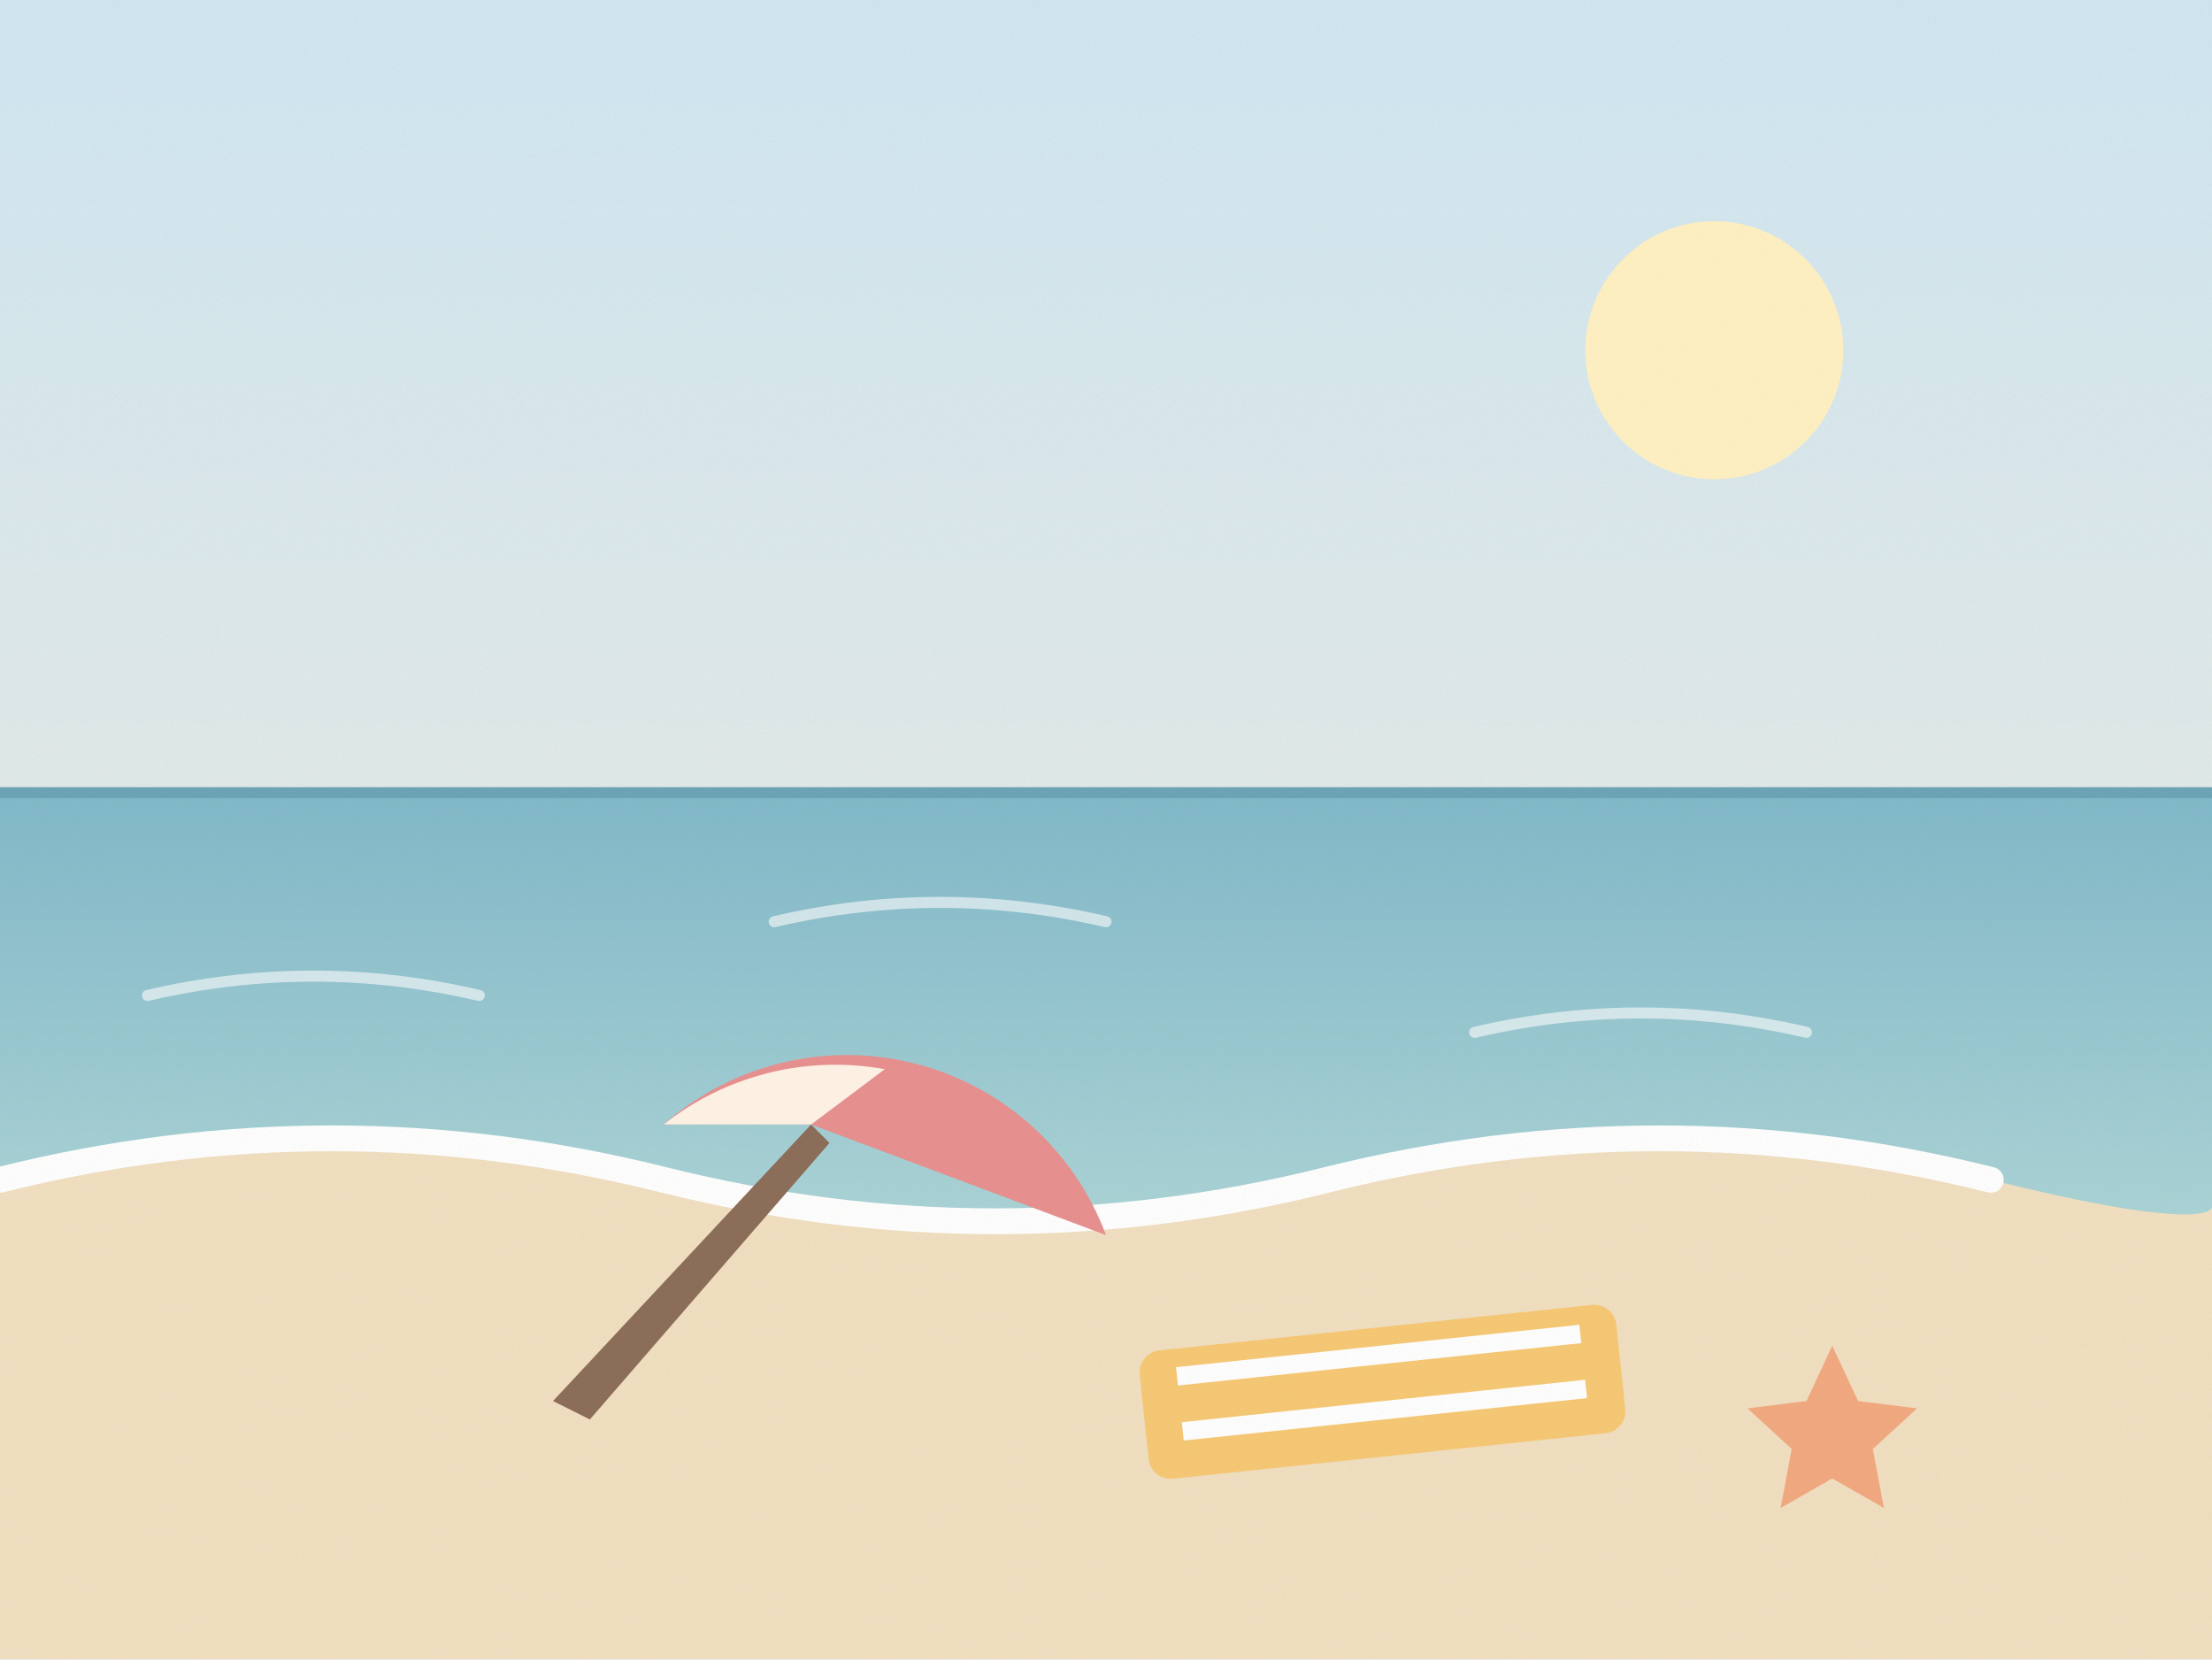
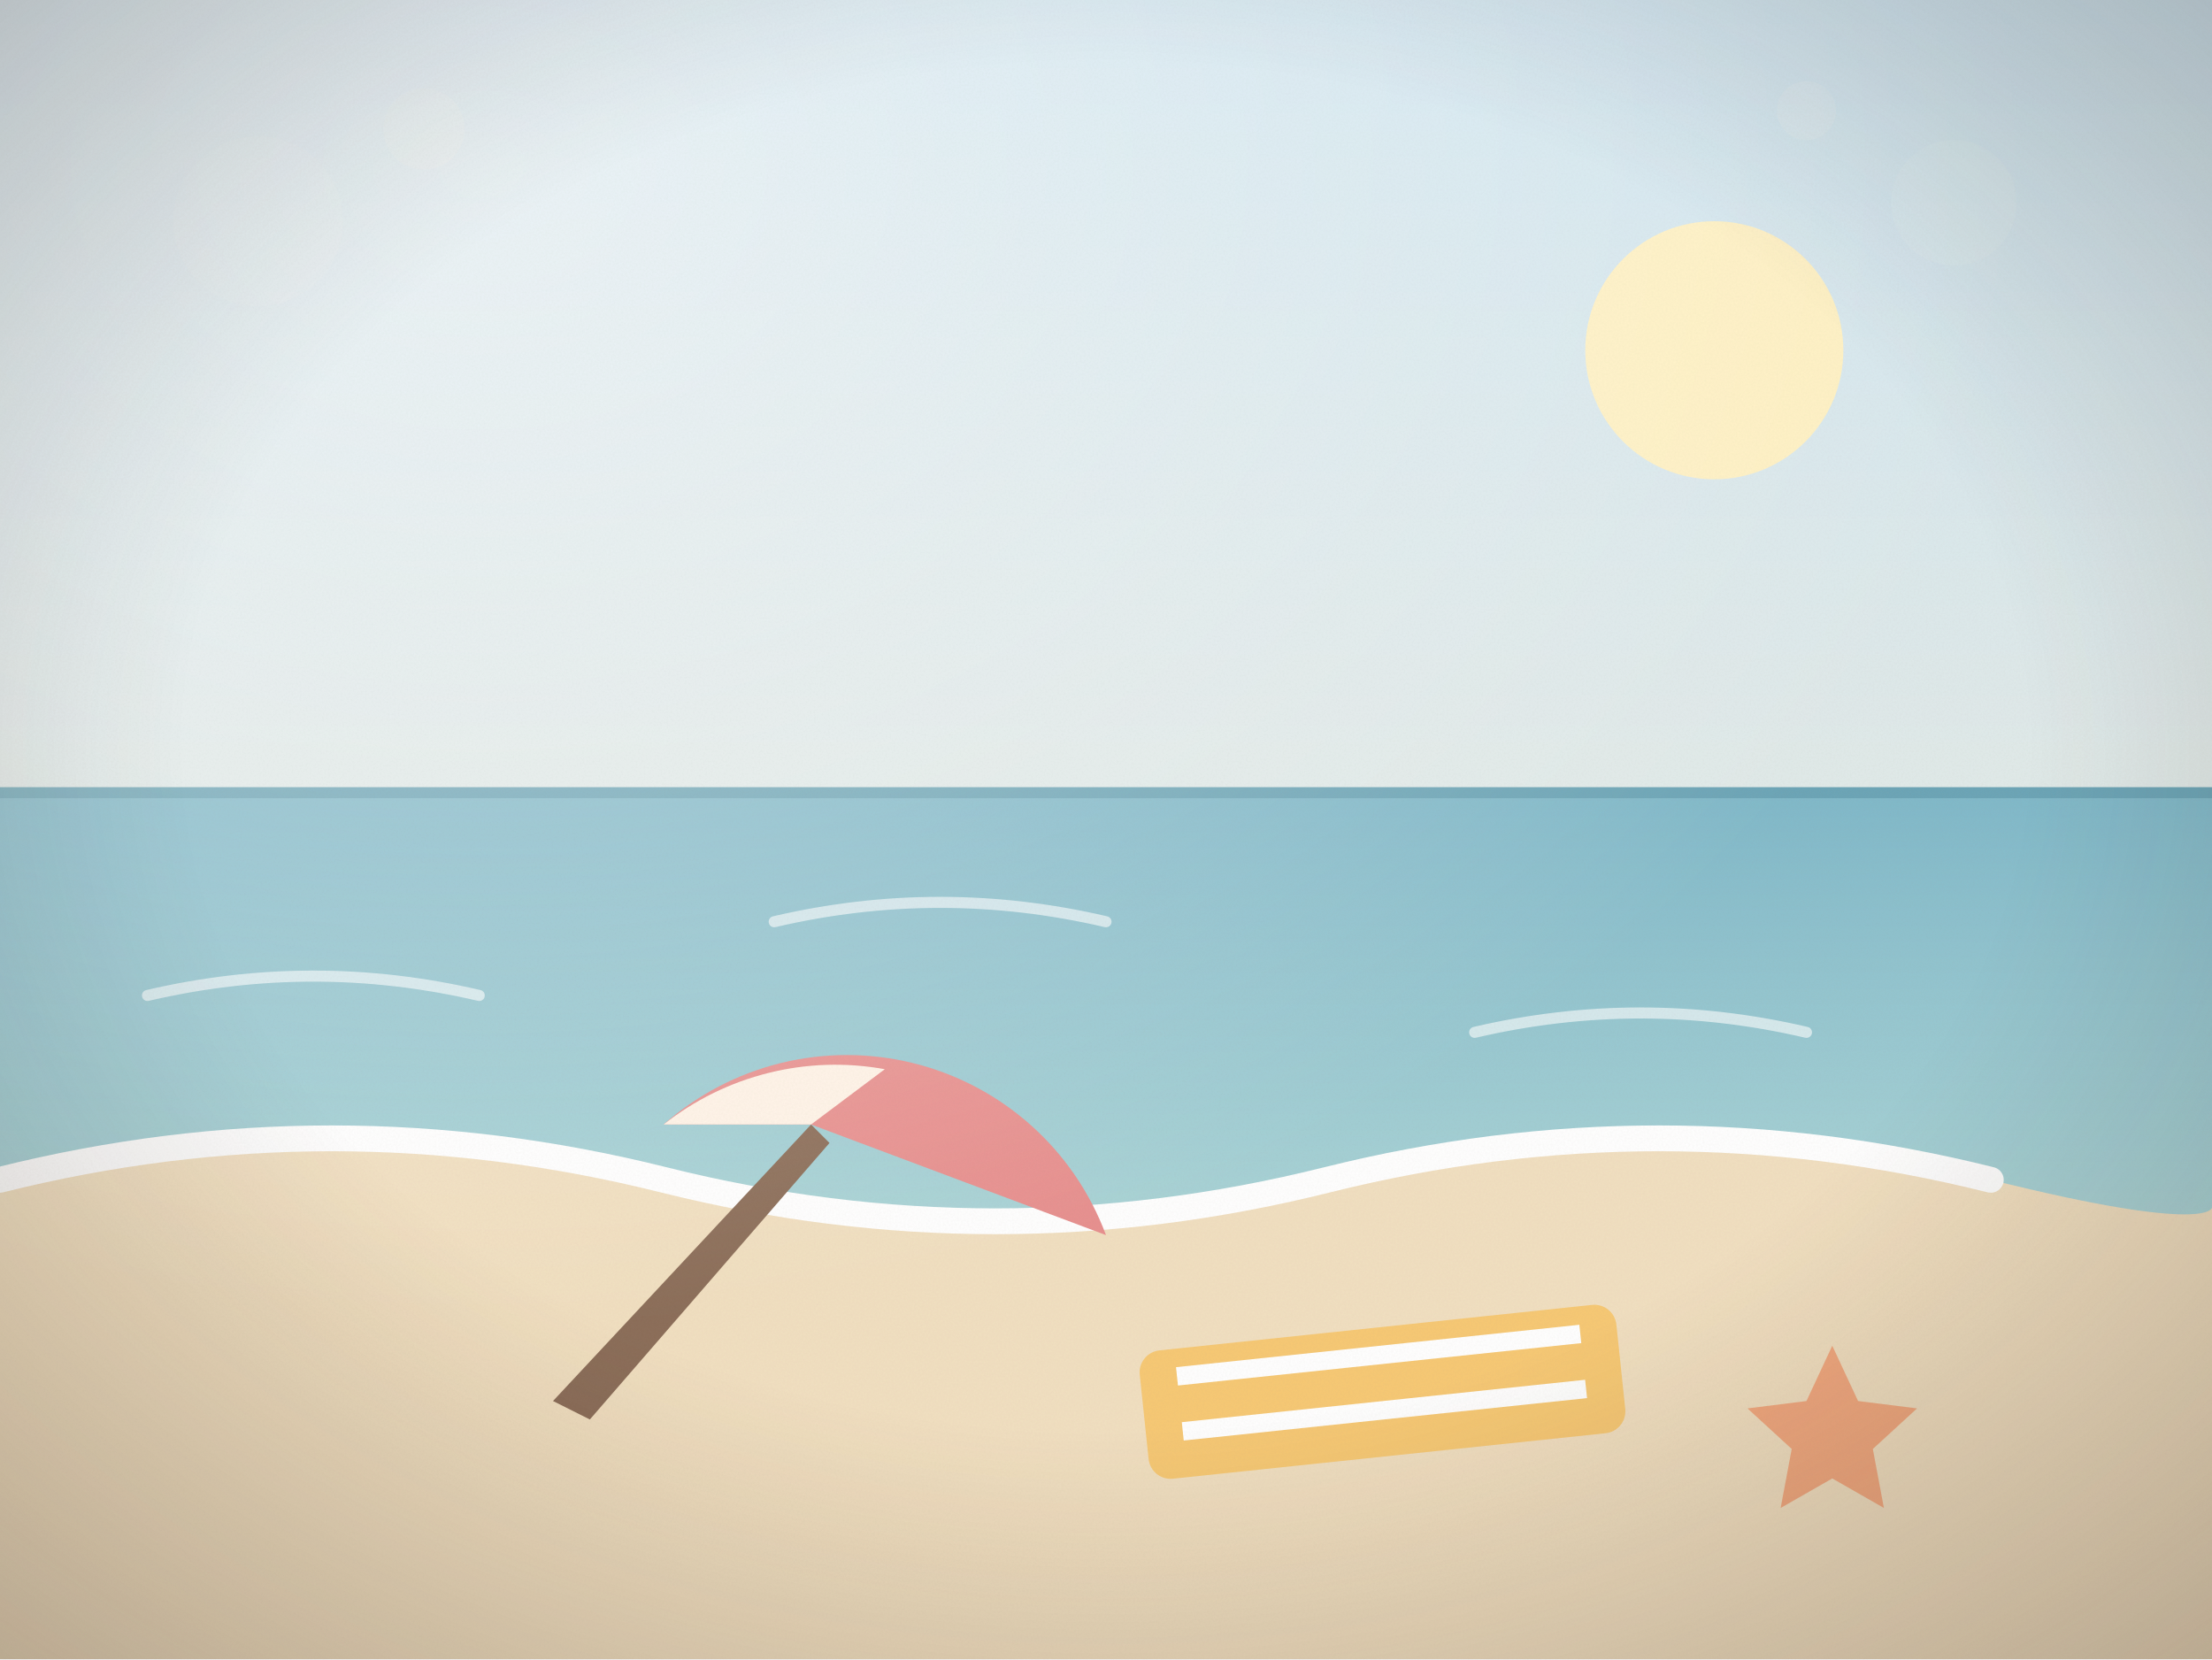
<svg xmlns="http://www.w3.org/2000/svg" viewBox="0 0 1200 900" width="1200" height="900">
  <defs>
    <linearGradient id="sky" x1="0" y1="0" x2="0" y2="1">
      <stop offset="0" stop-color="#CFE6F2" />
      <stop offset="1" stop-color="#F4EEDF" />
    </linearGradient>
    <linearGradient id="sea" x1="0" y1="0" x2="0" y2="1">
      <stop offset="0" stop-color="#7FB8C9" />
      <stop offset="1" stop-color="#A9D3D6" />
    </linearGradient>
    <filter id="grain">
      <feTurbulence type="fractalNoise" baseFrequency=".9" numOctaves="2" stitchTiles="stitch" />
      <feColorMatrix values="0 0 0 0 .35  0 0 0 0 .3  0 0 0 0 .25  0 0 0 .07 0" />
    </filter>
+     <radialGradient id="vignette" cx=".5" cy=".45" r=".75">
+       <stop offset=".55" stop-color="#2a1d14" stop-opacity="0" />
+       <stop offset="1" stop-color="#2a1d14" stop-opacity=".28" />
+     </radialGradient>
+     <radialGradient id="sheen" cx=".22" cy=".1" r=".7">
+       <stop offset="0" stop-color="#fff8e8" stop-opacity=".55" />
+       <stop offset="1" stop-color="#fff8e8" stop-opacity="0" />
+     </radialGradient>
  </defs>
  <rect width="1200" height="900" fill="url(#sky)" />
  <circle cx="930" cy="190" r="70" fill="#FFF1C2" />
  <rect y="430" width="1200" height="230" fill="url(#sea)" />
  <path d="M0 430h1200" stroke="#6AA4B6" stroke-width="6" />
  <path d="M0 640c120-30 240-30 360 0s240 30 360 0 240-30 360 0 120 15 120 15v245H0z" fill="#F1DFC0" />
  <path d="M0 640c120-30 240-30 360 0s240 30 360 0 240-30 360 0" fill="none" stroke="#FFFFFF" stroke-width="14" stroke-linecap="round" />
  <path d="M80 540c60-14 120-14 180 0M420 500c60-14 120-14 180 0M800 560c60-14 120-14 180 0" stroke="#FFFFFF" stroke-opacity=".6" stroke-width="6" fill="none" stroke-linecap="round" />
  <g transform="translate(300 760)">
    <path d="M0 0l140-150 10 10L20 10z" fill="#8A6C57" />
    <path d="M60-150a150 150 0 0 1 240 60L140-150z" fill="#E78F8E" />
    <path d="M60-150a150 150 0 0 1 120-30l-40 30z" fill="#FFF3E6" />
  </g>
  <rect x="620" y="720" width="260" height="70" rx="12" fill="#F7C873" transform="rotate(-6 750 755)" />
  <path d="M640 735h220M640 765h220" stroke="#FFFFFF" stroke-width="10" transform="rotate(-6 750 755)" />
  <path d="M980 760l14-30 14 30 32 4-24 22 6 32-28-16-28 16 6-32-24-22z" fill="#F2A87E" />
+   <rect width="1200" height="900" fill="url(#sheen)" style="mix-blend-mode:screen" />
+   <circle cx="140" cy="120" r="46" fill="#fffaf0" opacity="0.1" />
+   <circle cx="230" cy="70" r="22" fill="#fffaf0" opacity="0.14" />
+   <circle cx="1060" cy="110" r="34" fill="#fffaf0" opacity="0.08" />
+   <circle cx="980" cy="60" r="16" fill="#fffaf0" opacity="0.12" />
+   <rect width="1200" height="900" fill="url(#vignette)" />
  <rect width="1200" height="900" filter="url(#grain)" />
</svg>
